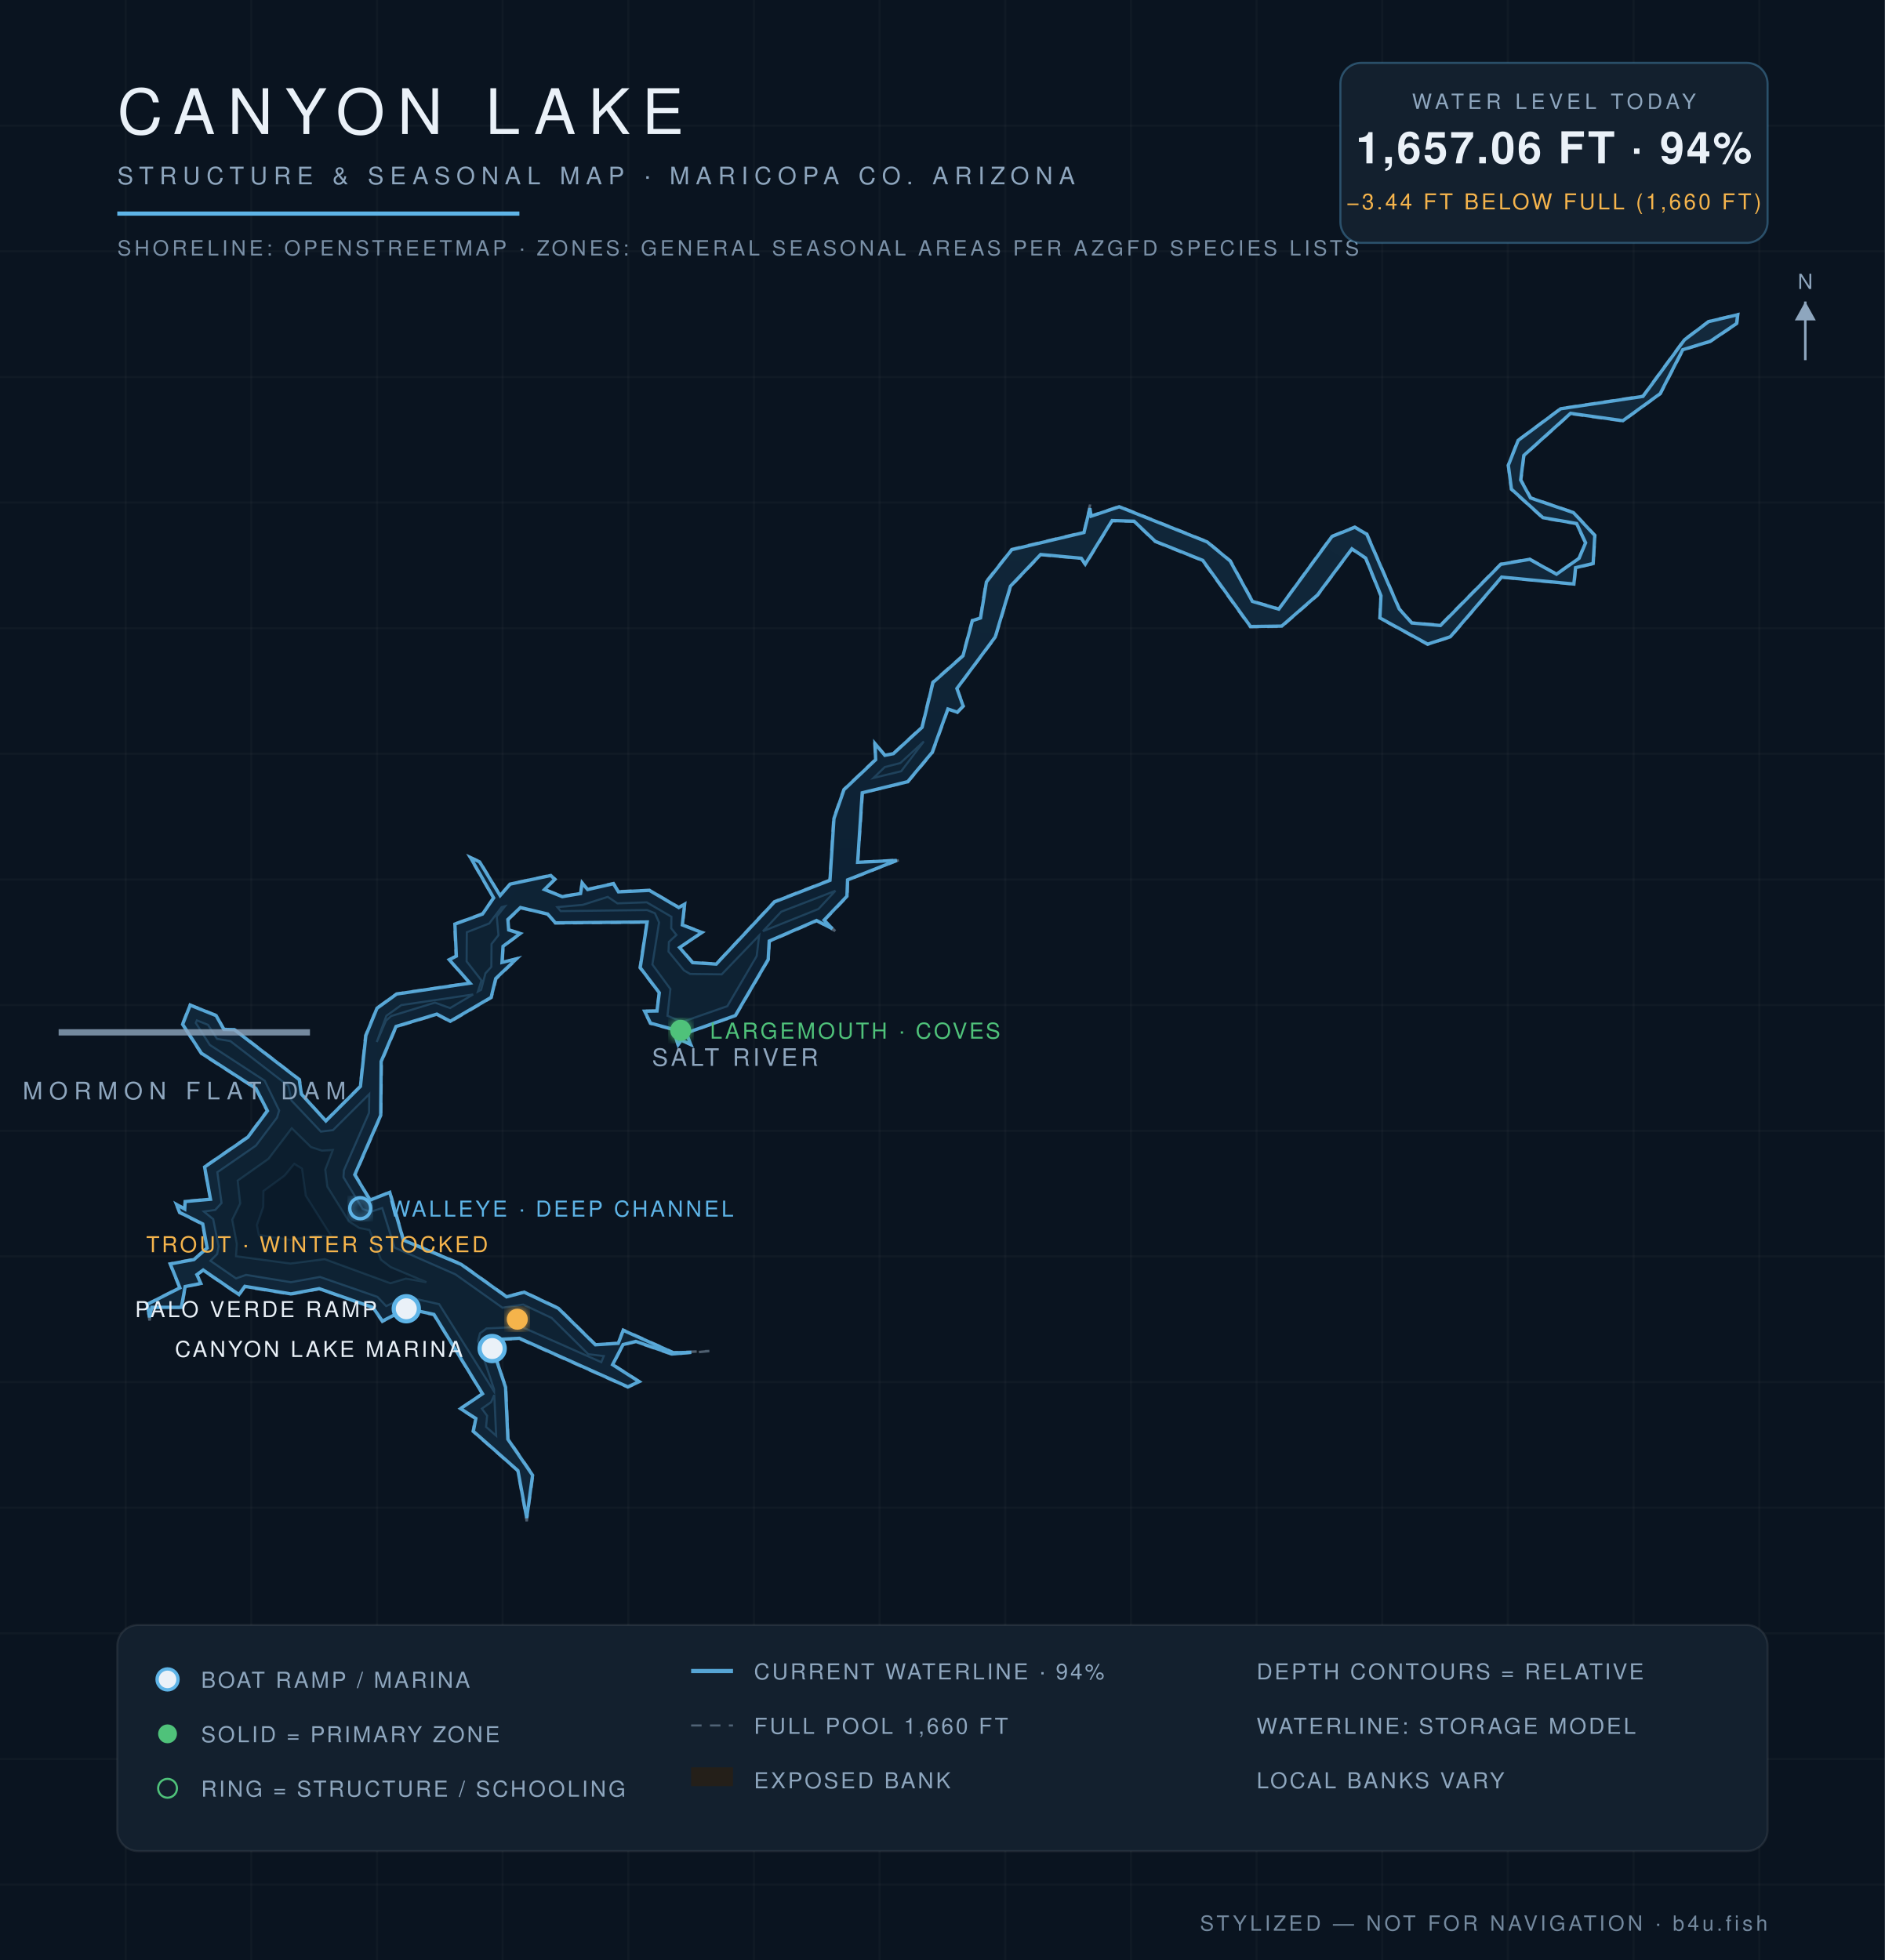
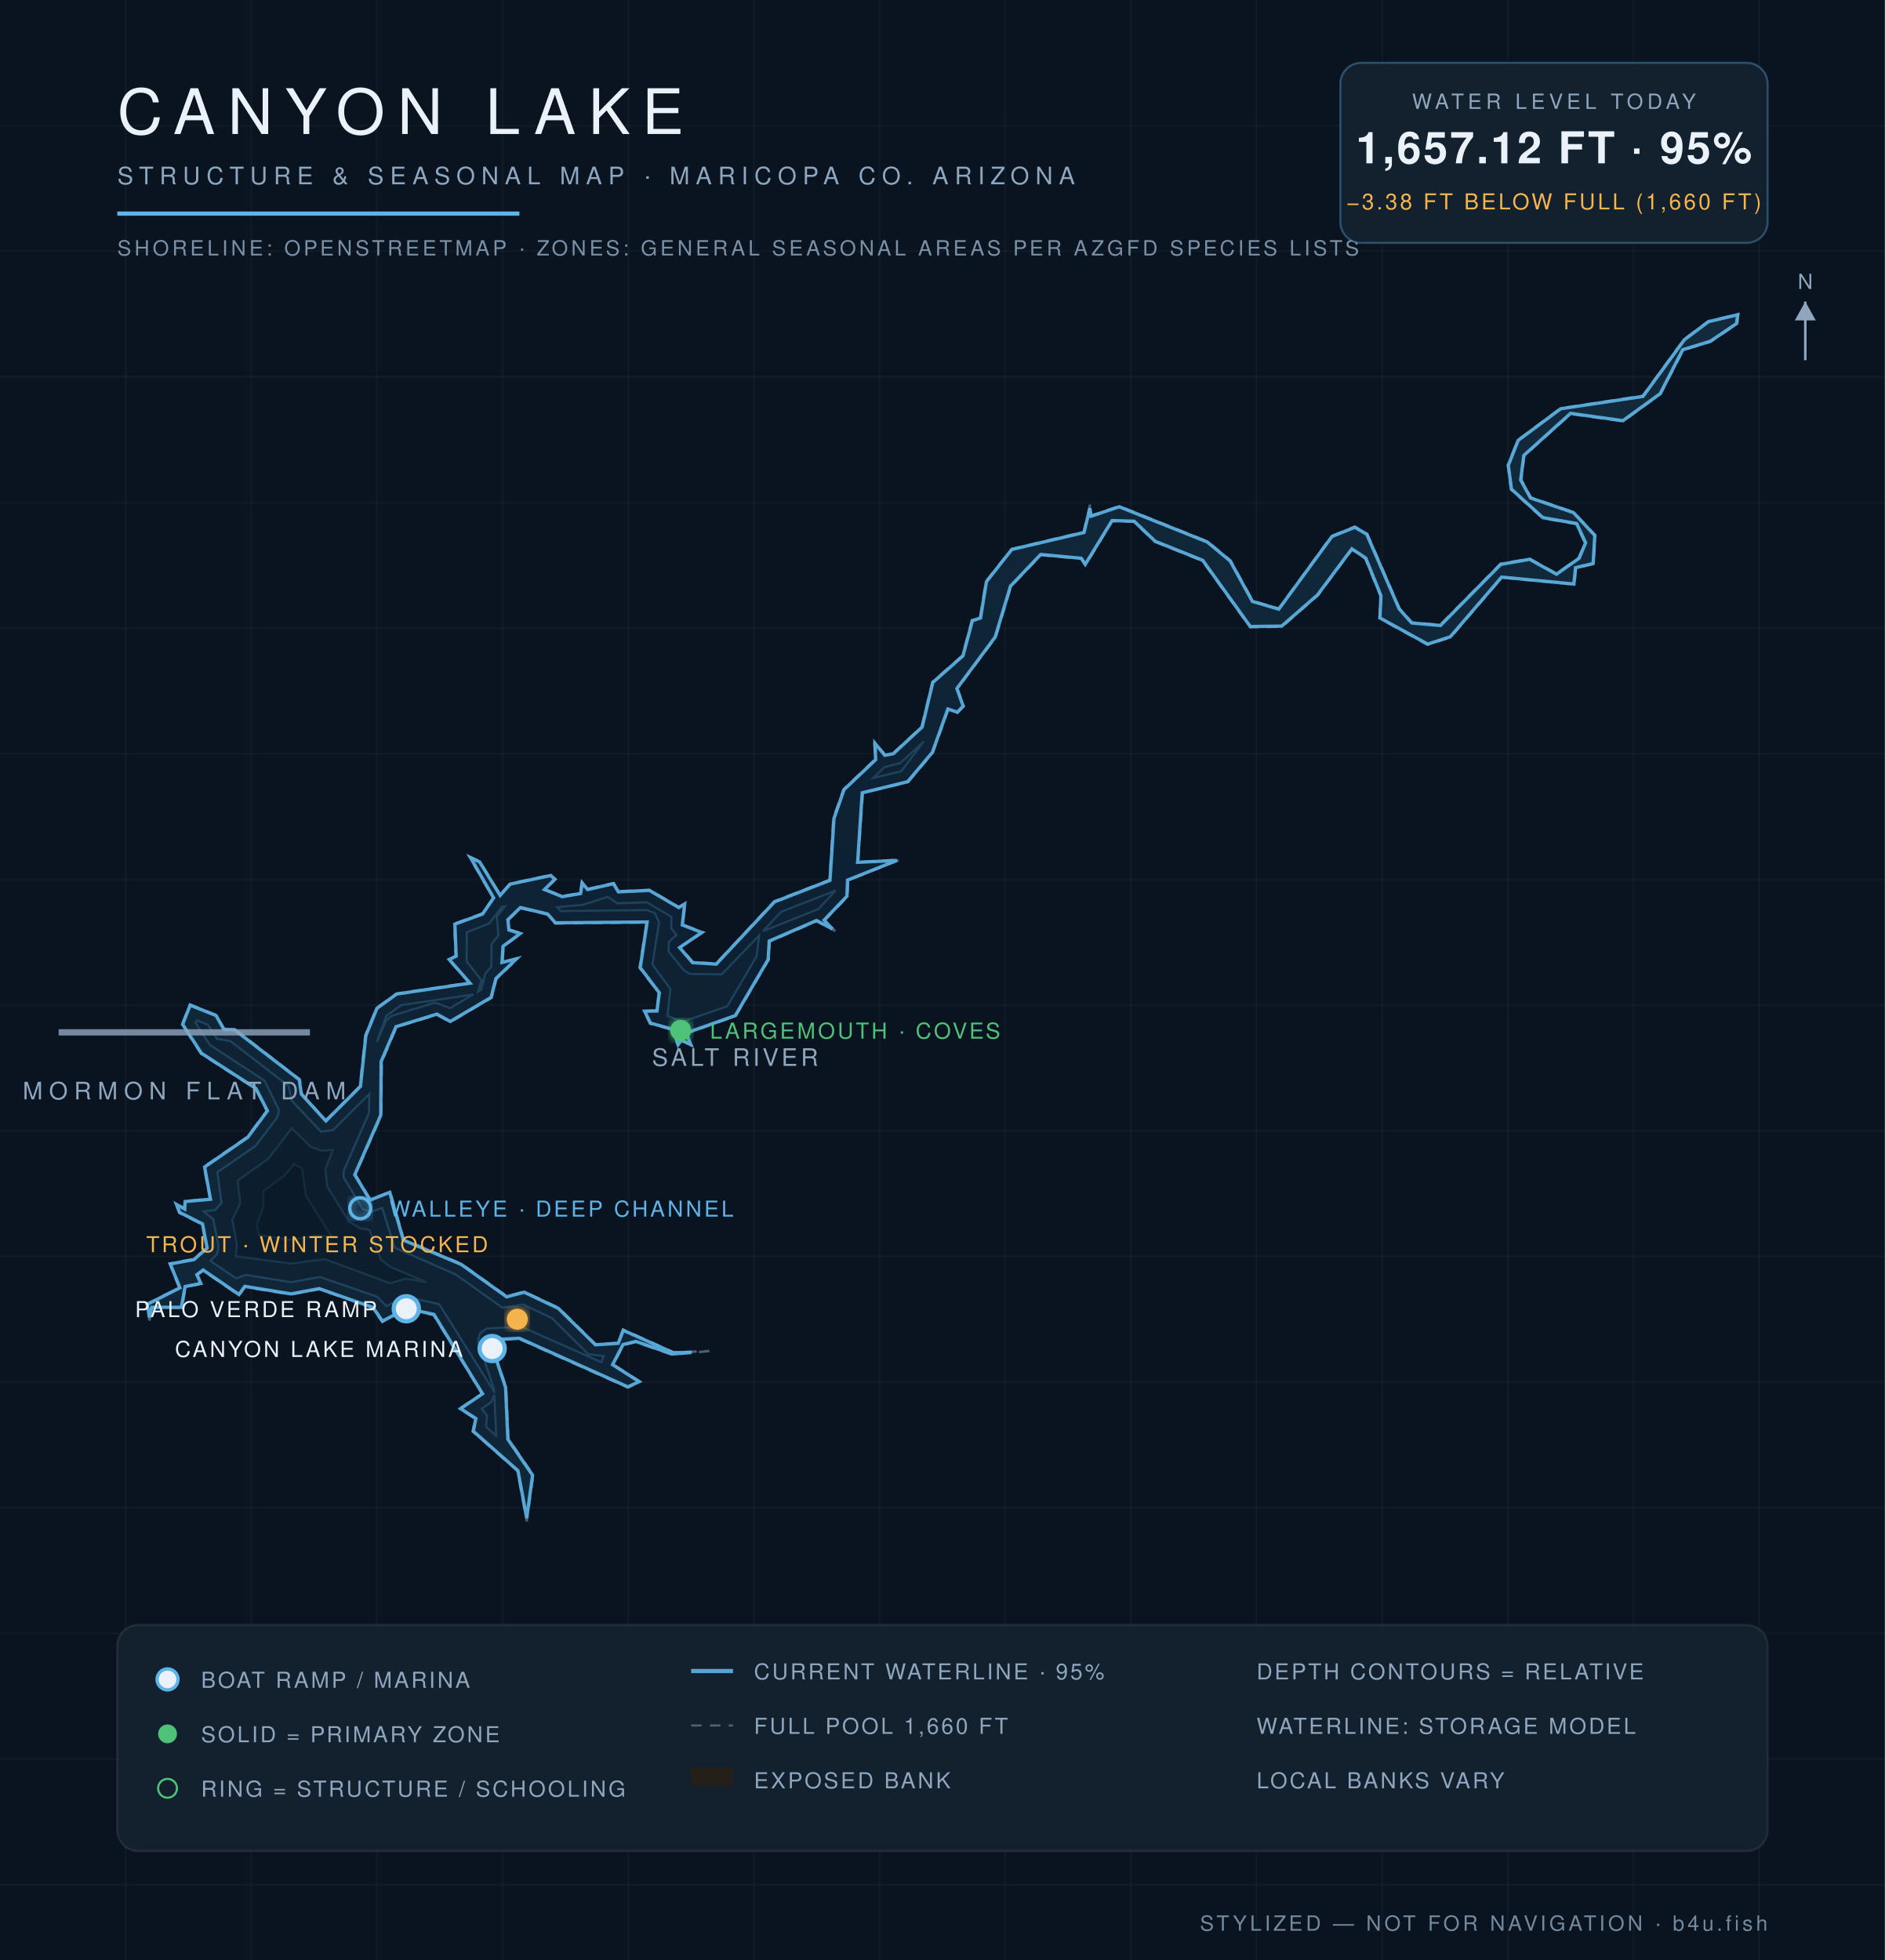
<svg xmlns="http://www.w3.org/2000/svg" viewBox="0 0 900 936" font-family="Helvetica,Arial,sans-serif">
  <defs>
    <radialGradient id="wg" cx="45%" cy="60%" r="80%">
      <stop offset="0%" stop-color="#0c1f31" />
      <stop offset="55%" stop-color="#102639" />
      <stop offset="100%" stop-color="#13293c" />
    </radialGradient>
    <filter id="glow">
      <feGaussianBlur stdDeviation="2.2" result="b" />
      <feMerge>
        <feMergeNode in="b" />
        <feMergeNode in="SourceGraphic" />
      </feMerge>
    </filter>
  </defs>
  <rect width="900" height="936" fill="#0a1420" />
  <g stroke="#ffffff" stroke-opacity="0.025">
    <line x1="60" y1="0" x2="60" y2="936" />
    <line x1="120" y1="0" x2="120" y2="936" />
    <line x1="180" y1="0" x2="180" y2="936" />
    <line x1="240" y1="0" x2="240" y2="936" />
    <line x1="300" y1="0" x2="300" y2="936" />
    <line x1="360" y1="0" x2="360" y2="936" />
    <line x1="420" y1="0" x2="420" y2="936" />
    <line x1="480" y1="0" x2="480" y2="936" />
    <line x1="540" y1="0" x2="540" y2="936" />
    <line x1="600" y1="0" x2="600" y2="936" />
    <line x1="660" y1="0" x2="660" y2="936" />
    <line x1="720" y1="0" x2="720" y2="936" />
    <line x1="780" y1="0" x2="780" y2="936" />
    <line x1="840" y1="0" x2="840" y2="936" />
    <line x1="0" y1="60" x2="900" y2="60" />
    <line x1="0" y1="120" x2="900" y2="120" />
    <line x1="0" y1="180" x2="900" y2="180" />
    <line x1="0" y1="240" x2="900" y2="240" />
    <line x1="0" y1="300" x2="900" y2="300" />
    <line x1="0" y1="360" x2="900" y2="360" />
    <line x1="0" y1="420" x2="900" y2="420" />
    <line x1="0" y1="480" x2="900" y2="480" />
    <line x1="0" y1="540" x2="900" y2="540" />
    <line x1="0" y1="600" x2="900" y2="600" />
    <line x1="0" y1="660" x2="900" y2="660" />
    <line x1="0" y1="720" x2="900" y2="720" />
    <line x1="0" y1="780" x2="900" y2="780" />
    <line x1="0" y1="840" x2="900" y2="840" />
    <line x1="0" y1="900" x2="900" y2="900" />
  </g>
  <path d="M 338.7,645.2 L 320.8,646.9 L 303.6,640.9 L 297.6,642.3 L 292.8,651.6 L 305.7,659.9 L 299.8,662.6 L 247.9,639.4 L 234.0,640.0 L 241.6,662.4 L 242.8,687.2 L 254.6,704.4 L 251.5,726.5 L 247.1,702.4 L 225.7,683.6 L 226.9,677.5 L 219.4,672.7 L 230.2,665.6 L 207.1,628.0 L 194.2,625.1 L 182.5,631.3 L 178.0,624.6 L 152.4,615.6 L 138.9,618.2 L 116.9,614.6 L 114.2,618.6 L 97.0,606.8 L 94.2,608.7 L 96.3,613.1 L 88.6,614.5 L 86.9,624.6 L 72.6,624.5 L 71.4,630.6 L 70.0,622.8 L 85.6,614.9 L 81.0,603.4 L 92.5,601.2 L 98.7,596.0 L 96.5,584.7 L 85.6,579.2 L 83.8,574.6 L 88.2,577.1 L 88.1,573.6 L 100.4,572.5 L 97.4,557.2 L 118.1,542.9 L 127.4,530.4 L 122.1,520.0 L 96.0,503.2 L 86.9,489.2 L 90.7,479.7 L 103.4,484.8 L 107.0,491.4 L 111.9,491.4 L 143.2,515.5 L 144.1,522.4 L 155.5,535.1 L 171.9,518.7 L 174.4,494.5 L 179.8,481.4 L 189.3,474.5 L 224.2,469.3 L 214.1,458.2 L 217.6,456.6 L 216.9,441.2 L 230.3,436.2 L 235.5,428.8 L 224.0,409.0 L 229.2,411.4 L 238.8,427.4 L 243.5,422.0 L 263.1,417.8 L 265.3,419.9 L 260.2,424.7 L 268.6,427.9 L 277.1,426.5 L 277.8,421.1 L 280.6,424.5 L 293.0,421.7 L 295.4,425.6 L 310.2,425.0 L 324.2,433.2 L 327.2,431.2 L 326.0,441.6 L 335.7,445.2 L 324.7,452.3 L 330.8,459.4 L 341.9,460.2 L 369.7,430.4 L 396.1,420.2 L 397.9,390.8 L 402.8,376.9 L 417.9,362.6 L 417.4,354.3 L 422.6,360.5 L 426.5,359.7 L 440.1,347.1 L 445.2,325.7 L 459.6,313.0 L 464.1,296.1 L 468.0,295.0 L 470.7,277.7 L 483.0,262.2 L 517.5,254.0 L 520.5,241.0 L 520.9,246.3 L 534.4,241.7 L 576.6,258.6 L 587.6,267.7 L 598.2,287.0 L 610.6,290.6 L 635.8,256.0 L 646.9,251.5 L 652.8,254.9 L 668.3,290.7 L 674.2,297.3 L 687.7,298.4 L 716.5,269.2 L 730.4,266.8 L 743.2,274.0 L 753.8,266.5 L 756.8,259.2 L 752.6,250.2 L 736.6,247.5 L 721.5,233.8 L 720.0,222.2 L 724.7,210.2 L 745.1,195.0 L 784.4,189.0 L 804.1,162.1 L 815.7,153.4 L 830.0,150.0 L 829.5,154.6 L 816.7,163.2 L 803.7,167.2 L 792.9,188.1 L 774.9,201.2 L 749.9,197.7 L 727.8,217.6 L 726.4,229.2 L 731.0,237.6 L 751.4,244.6 L 761.7,255.6 L 760.9,269.3 L 752.5,271.3 L 751.8,279.1 L 717.1,275.8 L 692.7,304.3 L 681.6,307.9 L 658.7,295.3 L 659.2,284.6 L 651.9,266.7 L 645.5,262.4 L 629.3,284.3 L 612.1,299.3 L 596.9,299.5 L 574.1,267.8 L 551.4,258.7 L 541.4,249.1 L 531.0,248.9 L 518.2,270.0 L 516.3,266.8 L 497.0,265.1 L 482.7,280.1 L 475.4,304.4 L 457.1,328.8 L 460.2,337.2 L 457.2,340.4 L 452.8,338.7 L 445.4,359.4 L 433.6,373.5 L 412.0,378.6 L 409.7,411.7 L 429.8,410.5 L 404.9,420.4 L 404.7,428.1 L 393.8,439.5 L 398.8,444.6 L 390.0,439.9 L 367.5,449.6 L 367.0,458.3 L 351.3,485.2 L 327.8,493.5 L 330.3,499.3 L 325.4,496.9 L 323.7,499.5 L 321.3,491.8 L 310.4,488.9 L 307.4,482.7 L 313.5,482.6 L 314.6,474.1 L 305.4,462.2 L 308.8,440.5 L 265.1,441.0 L 261.4,436.7 L 248.5,433.7 L 242.8,439.2 L 243.2,443.9 L 248.9,445.7 L 240.4,452.0 L 240.0,459.6 L 247.6,457.4 L 237.0,467.5 L 234.7,476.5 L 215.0,488.1 L 208.6,484.6 L 189.3,490.4 L 182.3,507.0 L 182.0,532.6 L 169.7,561.0 L 176.8,572.9 L 186.3,569.1 L 192.8,592.0 L 220.3,603.5 L 242.0,619.1 L 250.3,616.8 L 266.8,624.6 L 284.4,642.0 L 295.1,641.3 L 297.5,634.9 L 321.6,645.8 L 338.7,645.2 Z" fill="#241f19" fill-opacity="0.9" stroke="#8ea6be" stroke-opacity="0.5" stroke-width="1.2" stroke-dasharray="5 4" />
-   <path d="M 330.1,645.8 L 320.9,646.6 L 303.6,640.6 L 297.5,642.1 L 292.5,651.7 L 305.2,659.8 L 299.8,662.3 L 248.0,639.1 L 233.8,639.8 L 241.4,662.5 L 242.5,687.3 L 254.3,704.5 L 251.5,724.9 L 247.3,702.3 L 226.0,683.5 L 227.2,677.4 L 219.9,672.7 L 230.4,665.6 L 207.2,627.7 L 194.2,624.9 L 182.6,630.9 L 178.1,624.4 L 152.4,615.4 L 138.9,617.9 L 116.9,614.3 L 114.1,618.2 L 97.0,606.5 L 94.0,608.7 L 95.9,612.9 L 88.4,614.4 L 86.6,624.3 L 72.5,624.3 L 71.4,629.1 L 70.3,622.9 L 85.9,615.0 L 81.3,603.6 L 92.6,601.5 L 98.9,596.0 L 96.8,584.5 L 85.8,579.0 L 84.3,575.2 L 88.2,577.4 L 88.4,573.8 L 100.5,572.7 L 97.7,557.3 L 118.3,543.1 L 127.7,530.5 L 122.2,519.8 L 96.2,503.0 L 87.2,489.2 L 90.8,480.0 L 103.2,485.0 L 106.9,491.6 L 111.9,491.7 L 142.9,515.6 L 143.9,522.5 L 155.6,535.3 L 172.1,518.8 L 174.7,494.5 L 180.0,481.5 L 189.4,474.7 L 224.4,469.5 L 214.5,458.3 L 217.9,456.6 L 217.2,441.3 L 230.4,436.5 L 235.7,428.8 L 224.7,409.6 L 229.0,411.6 L 238.8,427.7 L 243.6,422.2 L 263.0,418.1 L 264.9,419.9 L 260.0,424.8 L 268.5,428.2 L 277.2,426.7 L 278.0,421.7 L 280.6,424.8 L 292.9,422.0 L 295.3,425.9 L 310.1,425.2 L 324.1,433.4 L 326.9,431.8 L 325.8,441.7 L 335.1,445.3 L 324.5,452.5 L 330.7,459.7 L 342.0,460.4 L 369.8,430.7 L 396.3,420.4 L 398.2,390.9 L 403.0,377.1 L 418.1,362.8 L 417.8,355.1 L 422.5,360.7 L 426.6,359.9 L 440.3,347.3 L 445.5,325.9 L 459.8,313.2 L 464.3,296.4 L 468.2,295.1 L 471.0,277.9 L 483.1,262.5 L 517.6,254.3 L 520.4,242.7 L 521.0,246.5 L 534.4,242.0 L 576.4,258.8 L 587.4,267.9 L 598.0,287.2 L 610.6,290.9 L 636.0,256.2 L 646.9,251.8 L 652.6,255.1 L 668.1,290.8 L 674.1,297.5 L 687.8,298.7 L 716.6,269.5 L 730.4,267.1 L 743.2,274.2 L 754.0,266.6 L 757.1,259.2 L 752.8,250.0 L 736.7,247.2 L 721.7,233.6 L 720.2,222.2 L 724.9,210.3 L 745.2,195.2 L 784.5,189.3 L 804.3,162.3 L 815.8,153.6 L 829.7,150.3 L 829.2,154.5 L 816.6,163.0 L 803.5,167.0 L 792.7,188.0 L 774.9,200.9 L 749.9,197.4 L 727.6,217.5 L 726.1,229.2 L 730.8,237.8 L 751.3,244.8 L 761.5,255.7 L 760.7,269.1 L 752.3,271.1 L 751.5,278.9 L 717.0,275.6 L 692.5,304.1 L 681.7,307.6 L 658.9,295.1 L 659.4,284.5 L 652.1,266.5 L 645.5,262.1 L 629.1,284.1 L 612.0,299.0 L 597.1,299.2 L 574.3,267.6 L 551.6,258.5 L 541.5,248.9 L 531.0,248.6 L 518.2,269.4 L 516.3,266.6 L 496.9,264.8 L 482.5,279.9 L 475.2,304.2 L 456.9,328.8 L 459.9,337.2 L 457.1,340.1 L 452.6,338.6 L 445.1,359.3 L 433.4,373.3 L 411.7,378.6 L 409.5,411.8 L 428.2,410.9 L 404.7,420.2 L 404.4,428.0 L 393.5,439.4 L 397.4,443.5 L 389.9,439.6 L 367.3,449.4 L 366.8,458.2 L 351.1,485.0 L 327.7,493.3 L 329.8,498.8 L 325.3,496.7 L 323.8,498.9 L 321.5,491.6 L 310.6,488.6 L 307.8,482.9 L 313.7,482.8 L 314.8,474.1 L 305.7,462.1 L 309.0,440.3 L 265.2,440.7 L 261.5,436.5 L 248.5,433.4 L 242.5,439.1 L 242.9,444.1 L 248.4,445.8 L 240.2,451.9 L 239.7,459.6 L 246.6,457.9 L 236.7,467.3 L 234.5,476.3 L 215.0,487.7 L 208.6,484.3 L 189.1,490.2 L 182.0,506.9 L 181.8,532.6 L 169.4,561.0 L 176.7,573.1 L 186.1,569.4 L 192.6,592.2 L 220.2,603.8 L 241.9,619.3 L 250.3,617.1 L 266.6,624.8 L 284.3,642.2 L 295.2,641.5 L 297.6,635.3 L 321.5,646.0 L 330.1,645.8 Z" fill="url(#wg)" stroke="#5eb4e7" stroke-opacity="0.9" stroke-width="1.6" />
-   <path d="M 100.5,602.1 L 103.7,598.9 L 104.4,595.2 L 101.8,582.2 L 97.4,578.6 L 102.8,577.8 L 105.8,574.5 L 103.8,559.8 L 122.2,547.1 L 132.3,533.7 L 133.3,530.3 L 126.4,516.1 L 100.2,499.0 L 93.5,488.5 L 94.0,487.3 L 99.3,489.4 L 103.6,496.1 L 110.0,497.2 L 137.7,518.6 L 139.2,525.6 L 153.2,540.4 L 159.0,539.7 L 176.3,522.5 L 176.2,531.4 L 164.2,558.9 L 164.0,562.2 L 173.2,577.4 L 177.0,578.7 L 182.5,576.9 L 188.4,595.8 L 217.5,608.6 L 239.9,624.5 L 249.8,623.0 L 263.4,629.4 L 280.9,646.7 L 288.3,647.6 L 287.1,650.5 L 249.0,633.6 L 232.3,634.4 L 229.2,636.7 L 228.2,640.5 L 235.9,663.5 L 235.9,664.5 L 209.7,622.8 L 194.0,619.3 L 184.4,623.7 L 180.2,619.3 L 152.8,609.8 L 138.9,612.3 L 117.5,608.8 L 112.7,610.5 L 100.5,602.1 Z" fill="#0e2233" stroke="#5eb4e7" stroke-opacity="0.22" stroke-width="1" />
+   <path d="M 330.3,645.8 L 320.9,646.6 L 303.6,640.6 L 297.5,642.1 L 292.5,651.7 L 305.2,659.8 L 299.8,662.3 L 248.0,639.1 L 233.8,639.8 L 241.4,662.5 L 242.5,687.3 L 254.3,704.5 L 251.5,724.9 L 247.3,702.3 L 226.0,683.5 L 227.2,677.4 L 219.9,672.7 L 230.4,665.6 L 207.2,627.7 L 194.2,624.9 L 182.6,630.9 L 178.1,624.4 L 152.4,615.4 L 138.9,617.9 L 116.9,614.3 L 114.1,618.2 L 97.0,606.5 L 94.0,608.7 L 95.9,612.9 L 88.4,614.4 L 86.6,624.3 L 72.5,624.3 L 71.4,629.1 L 70.3,622.9 L 85.9,615.0 L 81.3,603.6 L 92.6,601.5 L 98.9,596.0 L 96.7,584.5 L 85.8,579.0 L 84.3,575.2 L 88.2,577.4 L 88.4,573.8 L 100.5,572.7 L 97.7,557.3 L 118.3,543.1 L 127.7,530.5 L 122.2,519.8 L 96.2,503.0 L 87.2,489.2 L 90.8,480.0 L 103.2,485.0 L 106.9,491.6 L 111.9,491.7 L 142.9,515.6 L 143.9,522.5 L 155.6,535.3 L 172.1,518.8 L 174.7,494.5 L 180.0,481.5 L 189.4,474.7 L 224.4,469.5 L 214.5,458.2 L 217.8,456.6 L 217.2,441.3 L 230.4,436.5 L 235.7,428.8 L 224.7,409.6 L 229.0,411.6 L 238.8,427.6 L 243.6,422.2 L 263.0,418.1 L 264.9,419.9 L 260.0,424.8 L 268.5,428.2 L 277.2,426.7 L 278.0,421.7 L 280.6,424.8 L 292.9,422.0 L 295.3,425.9 L 310.1,425.2 L 324.1,433.4 L 326.9,431.7 L 325.8,441.7 L 335.1,445.3 L 324.5,452.5 L 330.7,459.7 L 342.0,460.4 L 369.8,430.7 L 396.3,420.4 L 398.2,390.9 L 403.0,377.1 L 418.1,362.8 L 417.8,355.0 L 422.5,360.7 L 426.6,359.9 L 440.3,347.2 L 445.4,325.9 L 459.8,313.2 L 464.3,296.4 L 468.2,295.1 L 471.0,277.8 L 483.1,262.4 L 517.6,254.3 L 520.4,242.7 L 521.0,246.5 L 534.4,242.0 L 576.4,258.8 L 587.4,267.9 L 598.0,287.2 L 610.6,290.9 L 636.0,256.2 L 646.9,251.8 L 652.6,255.1 L 668.1,290.8 L 674.1,297.5 L 687.8,298.7 L 716.6,269.5 L 730.4,267.1 L 743.2,274.2 L 754.0,266.6 L 757.1,259.2 L 752.8,250.0 L 736.7,247.2 L 721.7,233.6 L 720.2,222.2 L 724.9,210.3 L 745.2,195.2 L 784.5,189.3 L 804.3,162.2 L 815.8,153.6 L 829.7,150.3 L 829.2,154.5 L 816.6,163.0 L 803.5,167.0 L 792.7,188.0 L 774.9,200.9 L 749.9,197.4 L 727.6,217.5 L 726.1,229.2 L 730.8,237.8 L 751.3,244.8 L 761.5,255.7 L 760.7,269.1 L 752.3,271.1 L 751.5,278.9 L 717.0,275.6 L 692.5,304.1 L 681.7,307.6 L 658.9,295.1 L 659.4,284.5 L 652.1,266.5 L 645.5,262.1 L 629.1,284.1 L 612.0,299.0 L 597.0,299.2 L 574.3,267.6 L 551.6,258.5 L 541.5,248.9 L 531.0,248.6 L 518.2,269.5 L 516.3,266.6 L 496.9,264.8 L 482.5,279.9 L 475.2,304.2 L 456.9,328.8 L 459.9,337.2 L 457.1,340.1 L 452.6,338.6 L 445.2,359.3 L 433.4,373.3 L 411.7,378.6 L 409.5,411.8 L 428.2,410.9 L 404.7,420.3 L 404.4,428.0 L 393.5,439.4 L 397.4,443.6 L 389.9,439.6 L 367.3,449.4 L 366.8,458.2 L 351.1,485.0 L 327.7,493.3 L 329.8,498.8 L 325.3,496.7 L 323.8,498.9 L 321.5,491.6 L 310.6,488.6 L 307.8,482.9 L 313.7,482.8 L 314.8,474.1 L 305.7,462.1 L 309.0,440.3 L 265.2,440.7 L 261.5,436.5 L 248.5,433.4 L 242.5,439.2 L 243.0,444.1 L 248.4,445.8 L 240.2,451.9 L 239.7,459.6 L 246.6,457.9 L 236.8,467.3 L 234.5,476.3 L 215.0,487.8 L 208.6,484.3 L 189.1,490.3 L 182.0,506.9 L 181.8,532.6 L 169.4,561.0 L 176.7,573.1 L 186.1,569.4 L 192.6,592.2 L 220.2,603.8 L 241.9,619.3 L 250.3,617.1 L 266.6,624.8 L 284.3,642.2 L 295.2,641.5 L 297.6,635.3 L 321.5,646.0 L 330.3,645.8 Z" fill="url(#wg)" stroke="#5eb4e7" stroke-opacity="0.9" stroke-width="1.6" />
+   <path d="M 100.5,602.1 L 103.7,598.9 L 104.4,595.2 L 101.8,582.2 L 97.4,578.6 L 102.8,577.8 L 105.8,574.5 L 103.8,559.8 L 122.2,547.1 L 132.3,533.7 L 133.3,530.3 L 126.4,516.1 L 100.2,499.0 L 93.4,488.5 L 94.0,487.3 L 99.3,489.4 L 103.6,496.1 L 110.0,497.2 L 137.7,518.6 L 139.3,525.6 L 153.2,540.4 L 159.0,539.7 L 176.3,522.5 L 176.2,531.4 L 164.2,558.9 L 164.0,562.2 L 173.2,577.4 L 177.0,578.7 L 182.5,576.9 L 188.4,595.8 L 217.5,608.6 L 239.9,624.5 L 249.8,623.0 L 263.4,629.4 L 280.9,646.7 L 288.3,647.6 L 287.1,650.5 L 249.0,633.6 L 232.3,634.4 L 229.2,636.7 L 228.2,640.5 L 235.9,663.5 L 235.9,664.5 L 209.7,622.8 L 194.0,619.3 L 184.4,623.7 L 180.2,619.3 L 152.8,609.8 L 138.9,612.3 L 117.5,608.8 L 112.7,610.5 L 100.5,602.1 Z" fill="#0e2233" stroke="#5eb4e7" stroke-opacity="0.22" stroke-width="1" />
  <path d="M 236.0,666.2 L 236.9,685.6 L 232.1,681.4 L 232.6,676.1 L 230.1,672.7 L 234.5,669.6 L 236.0,666.2 Z" fill="#0e2233" stroke="#5eb4e7" stroke-opacity="0.22" stroke-width="1" />
-   <path d="M 179.9,497.6 L 184.5,485.1 L 191.6,480.0 L 225.9,474.9 L 214.9,481.4 L 207.7,478.8 L 186.8,485.2 L 184.3,487.4 L 179.9,497.6 Z" fill="#0e2233" stroke="#5eb4e7" stroke-opacity="0.22" stroke-width="1" />
-   <path d="M 228.2,473.5 L 229.9,468.2 L 222.8,459.1 L 222.9,445.2 L 233.6,441.0 L 239.5,433.2 L 241.1,432.8 L 237.2,437.7 L 238.0,446.6 L 234.7,450.8 L 234.6,461.7 L 231.8,464.8 L 229.7,472.7 L 228.2,473.5 Z" fill="#0e2233" stroke="#5eb4e7" stroke-opacity="0.22" stroke-width="1" />
-   <path d="M 266.1,433.2 L 278.3,432.1 L 290.2,428.3 L 294.8,431.4 L 308.8,430.9 L 320.6,437.8 L 320.5,443.3 L 323.0,446.5 L 319.4,449.8 L 319.2,454.4 L 326.6,463.4 L 329.5,465.1 L 344.6,465.3 L 362.5,446.7 L 361.3,456.6 L 347.3,480.5 L 325.8,488.0 L 318.7,485.1 L 320.1,472.3 L 311.5,460.6 L 314.7,440.5 L 312.7,436.1 L 309.0,434.6 L 267.7,435.1 L 266.1,433.2 Z" fill="#0e2233" stroke="#5eb4e7" stroke-opacity="0.22" stroke-width="1" />
-   <path d="M 364.3,444.7 L 373.0,435.4 L 398.9,425.4 L 390.8,434.1 L 364.3,444.7 Z" fill="#0e2233" stroke="#5eb4e7" stroke-opacity="0.22" stroke-width="1" />
-   <path d="M 417.1,371.5 L 422.5,366.3 L 429.9,364.4 L 441.1,354.1 L 430.3,368.3 L 417.1,371.5 Z" fill="#0e2233" stroke="#5eb4e7" stroke-opacity="0.22" stroke-width="1" />
-   <path d="M 112.7,599.9 L 113.1,594.0 L 110.9,582.5 L 114.7,574.7 L 113.5,563.8 L 128.2,553.4 L 139.3,538.8 L 148.5,547.8 L 153.7,549.5 L 158.9,549.2 L 155.3,558.5 L 156.3,566.7 L 166.6,583.3 L 171.5,586.4 L 176.4,587.4 L 181.9,601.6 L 186.5,605.1 L 203.6,612.3 L 193.8,610.6 L 186.4,612.8 L 155.0,601.3 L 138.7,603.4 L 112.7,599.9 Z" fill="#0c1e2e" stroke="#5eb4e7" stroke-opacity="0.15" stroke-width="1" />
+   <path d="M 179.9,497.6 L 184.5,485.1 L 191.6,480.0 L 226.0,474.9 L 214.9,481.4 L 207.7,478.8 L 186.8,485.2 L 184.3,487.4 L 179.9,497.6 Z" fill="#0e2233" stroke="#5eb4e7" stroke-opacity="0.22" stroke-width="1" />
+   <path d="M 228.2,473.6 L 229.9,468.2 L 222.8,459.1 L 222.9,445.2 L 233.6,441.0 L 239.5,433.2 L 241.1,432.8 L 237.2,437.7 L 238.0,446.6 L 234.7,450.8 L 234.6,461.7 L 231.8,464.8 L 229.7,472.7 L 228.2,473.6 Z" fill="#0e2233" stroke="#5eb4e7" stroke-opacity="0.22" stroke-width="1" />
+   <path d="M 266.0,433.2 L 278.3,432.1 L 290.2,428.3 L 294.8,431.4 L 308.8,430.9 L 320.6,437.8 L 320.5,443.3 L 323.0,446.5 L 319.4,449.8 L 319.2,454.4 L 326.6,463.4 L 329.5,465.1 L 344.6,465.3 L 362.5,446.7 L 361.3,456.6 L 347.3,480.5 L 325.8,488.0 L 318.7,485.1 L 320.1,472.3 L 311.5,460.6 L 314.7,440.5 L 312.7,436.1 L 309.0,434.6 L 267.7,435.1 L 266.0,433.2 Z" fill="#0e2233" stroke="#5eb4e7" stroke-opacity="0.22" stroke-width="1" />
+   <path d="M 364.3,444.7 L 373.0,435.4 L 398.9,425.3 L 390.8,434.1 L 364.3,444.7 Z" fill="#0e2233" stroke="#5eb4e7" stroke-opacity="0.22" stroke-width="1" />
+   <path d="M 417.0,371.5 L 422.4,366.3 L 429.9,364.4 L 441.1,354.1 L 430.3,368.3 L 417.0,371.5 Z" fill="#0e2233" stroke="#5eb4e7" stroke-opacity="0.22" stroke-width="1" />
+   <path d="M 112.7,599.9 L 113.1,594.0 L 110.9,582.5 L 114.7,574.7 L 113.5,563.8 L 128.2,553.3 L 139.3,538.8 L 148.5,547.8 L 153.7,549.5 L 158.9,549.2 L 155.3,558.5 L 156.3,566.7 L 166.6,583.3 L 171.5,586.4 L 176.4,587.4 L 181.9,601.6 L 186.5,605.1 L 203.6,612.3 L 193.8,610.6 L 186.4,612.8 L 155.0,601.3 L 138.8,603.4 L 112.7,599.9 Z" fill="#0c1e2e" stroke="#5eb4e7" stroke-opacity="0.15" stroke-width="1" />
  <path d="M 123.6,589.7 L 122.7,585.0 L 125.7,576.4 L 125.8,568.8 L 135.9,561.4 L 140.5,555.8 L 144.2,558.1 L 146.0,571.0 L 158.4,590.7 L 151.6,590.0 L 138.6,592.1 L 123.6,589.7 Z" fill="#0a1a29" stroke="#5eb4e7" stroke-opacity="0.1" stroke-width="1" />
  <text x="351" y="509" fill="#8ea6be" font-size="11.5" letter-spacing="1.6" text-anchor="middle">SALT RIVER</text>
  <line x1="28" y1="493" x2="148" y2="493" stroke="#8ea6be" stroke-width="3" stroke-opacity="0.8" />
  <text x="88" y="525" fill="#8ea6be" font-size="11.5" letter-spacing="3" text-anchor="middle">MORMON FLAT DAM</text>
  <circle cx="194" cy="625" r="6" fill="#eaf1f8" stroke="#5eb4e7" stroke-width="2" />
  <text x="180" y="629" fill="#eaf1f8" font-size="10.5" letter-spacing="1.2" text-anchor="end">PALO VERDE RAMP</text>
  <circle cx="235" cy="644" r="6" fill="#eaf1f8" stroke="#5eb4e7" stroke-width="2" />
  <text x="221" y="648" fill="#eaf1f8" font-size="10.5" letter-spacing="1.2" text-anchor="end">CANYON LAKE MARINA</text>
  <circle cx="172" cy="577" r="5" fill="none" stroke="#5eb4e7" stroke-width="1.6" filter="url(#glow)" />
  <text x="186" y="581" fill="#5eb4e7" font-size="10.5" letter-spacing="1.2" text-anchor="start">WALLEYE · DEEP CHANNEL</text>
  <circle cx="325" cy="492" r="5" fill="#4fc27a" filter="url(#glow)" />
  <text x="339" y="496" fill="#4fc27a" font-size="10.5" letter-spacing="1.2" text-anchor="start">LARGEMOUTH · COVES</text>
  <circle cx="247" cy="630" r="5" fill="#f5b44c" filter="url(#glow)" />
  <text x="233" y="598" fill="#f5b44c" font-size="10.5" letter-spacing="1.2" text-anchor="end">TROUT · WINTER STOCKED</text>
  <text x="56" y="64" fill="#eaf1f8" font-size="30" letter-spacing="6" font-weight="300">CANYON LAKE</text>
  <text x="56" y="88" fill="#8ea6be" font-size="11.5" letter-spacing="3">STRUCTURE &amp; SEASONAL MAP · MARICOPA CO. ARIZONA</text>
  <line x1="56" y1="102" x2="248" y2="102" stroke="#5eb4e7" stroke-width="2" />
  <text x="56" y="122" fill="#8ea6be" font-size="10" letter-spacing="1.5" opacity="0.85">SHORELINE: OPENSTREETMAP · ZONES: GENERAL SEASONAL AREAS PER AZGFD SPECIES LISTS</text>
  <g>
    <rect x="640" y="30" width="204" height="86" rx="10" fill="#13202e" stroke="#5eb4e7" stroke-opacity="0.35" />
    <text x="742" y="52" fill="#8ea6be" font-size="10" letter-spacing="2" text-anchor="middle">WATER LEVEL TODAY</text>
-     <text x="742" y="78" fill="#eaf1f8" font-size="21" letter-spacing="1" text-anchor="middle" font-weight="600">1,657.06 FT · 94%</text>
-     <text x="742" y="100" fill="#f5b44c" font-size="10.5" letter-spacing="1.2" text-anchor="middle">−3.44 FT BELOW FULL (1,660 FT)</text>
+     <text x="742" y="78" fill="#eaf1f8" font-size="21" letter-spacing="1" text-anchor="middle" font-weight="600">1,657.12 FT · 95%</text>
+     <text x="742" y="100" fill="#f5b44c" font-size="10.5" letter-spacing="1.2" text-anchor="middle">−3.38 FT BELOW FULL (1,660 FT)</text>
  </g>
  <g font-size="10.5" letter-spacing="1.1">
    <rect x="56" y="776" width="788" height="108" rx="10" fill="#13202e" stroke="#ffffff" stroke-opacity="0.08" />
    <circle cx="80" cy="802" r="5" fill="#eaf1f8" stroke="#5eb4e7" stroke-width="1.6" />
    <text x="96" y="806" fill="#8ea6be">BOAT RAMP / MARINA</text>
    <circle cx="80" cy="828" r="4.5" fill="#4fc27a" />
    <text x="96" y="832" fill="#8ea6be">SOLID = PRIMARY ZONE</text>
    <circle cx="80" cy="854" r="4.5" fill="none" stroke="#4fc27a" />
    <text x="96" y="858" fill="#8ea6be">RING = STRUCTURE / SCHOOLING</text>
    <line x1="330" y1="798" x2="350" y2="798" stroke="#5eb4e7" stroke-opacity="0.9" stroke-width="2" />
-     <text x="360" y="802" fill="#8ea6be">CURRENT WATERLINE · 94%</text>
+     <text x="360" y="802" fill="#8ea6be">CURRENT WATERLINE · 95%</text>
    <line x1="330" y1="824" x2="350" y2="824" stroke="#8ea6be" stroke-opacity="0.5" stroke-dasharray="5 4" />
    <text x="360" y="828" fill="#8ea6be">FULL POOL 1,660 FT</text>
    <rect x="330" y="844" width="20" height="9" fill="#241f19" />
    <text x="360" y="854" fill="#8ea6be">EXPOSED BANK</text>
    <text x="600" y="802" fill="#8ea6be">DEPTH CONTOURS = RELATIVE</text>
    <text x="600" y="828" fill="#8ea6be">WATERLINE: STORAGE MODEL</text>
    <text x="600" y="854" fill="#8ea6be">LOCAL BANKS VARY</text>
  </g>
  <text x="844" y="922" fill="#8ea6be" font-size="10" letter-spacing="1.5" text-anchor="end" opacity="0.8">STYLIZED — NOT FOR NAVIGATION · b4u.fish</text>
  <g transform="translate(862,158)" stroke="#8ea6be" fill="#8ea6be">
    <line x1="0" y1="14" x2="0" y2="-14" stroke-width="1.2" />
    <path d="M 0,-14 l 5,9 h -10 z" stroke="none" />
    <text x="0" y="-20" font-size="10" text-anchor="middle" stroke="none">N</text>
  </g>
</svg>
